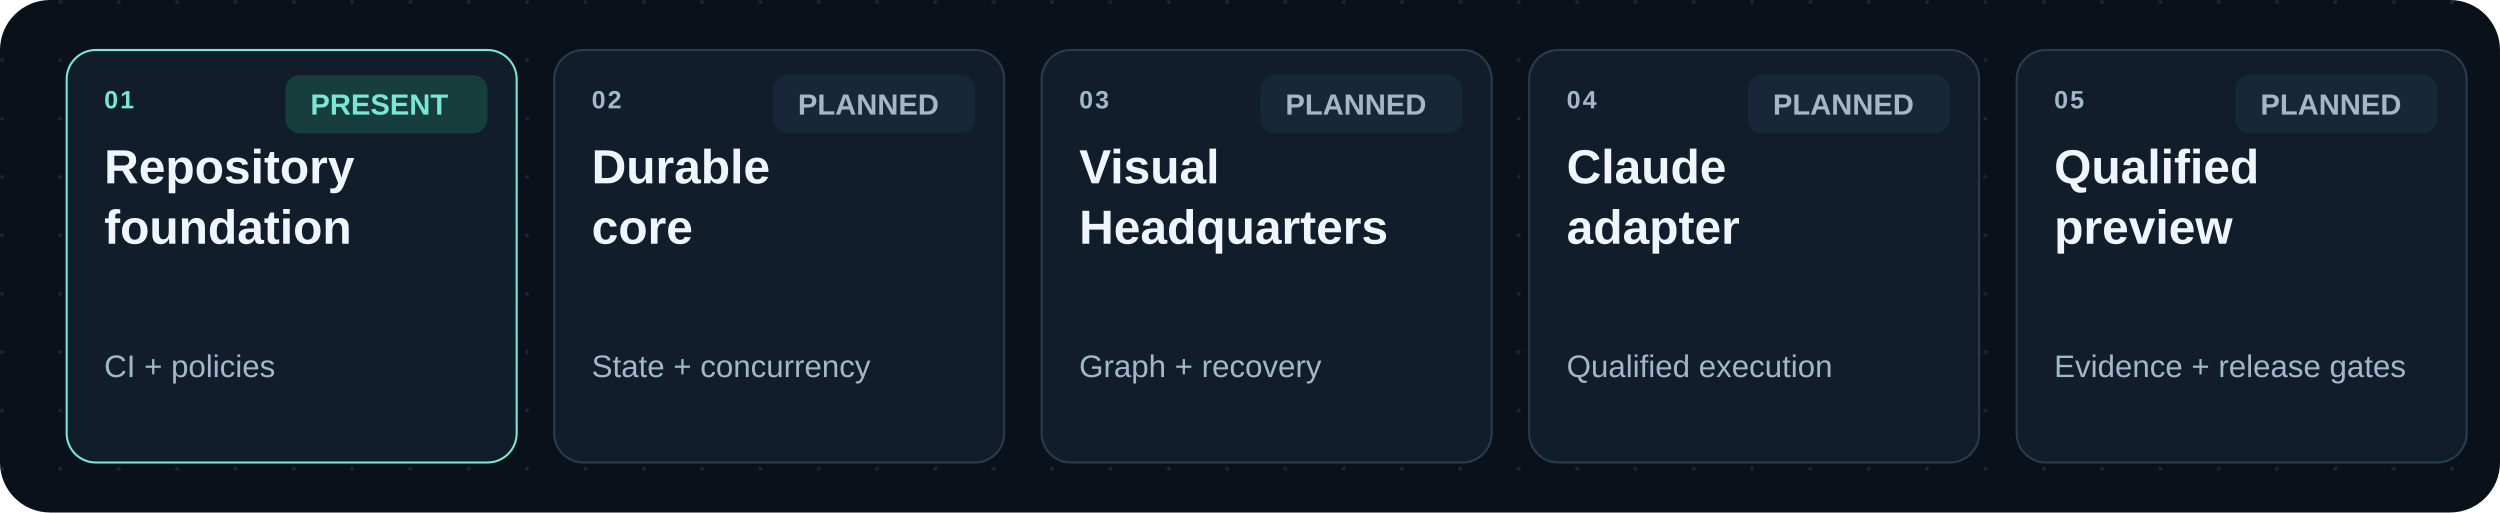
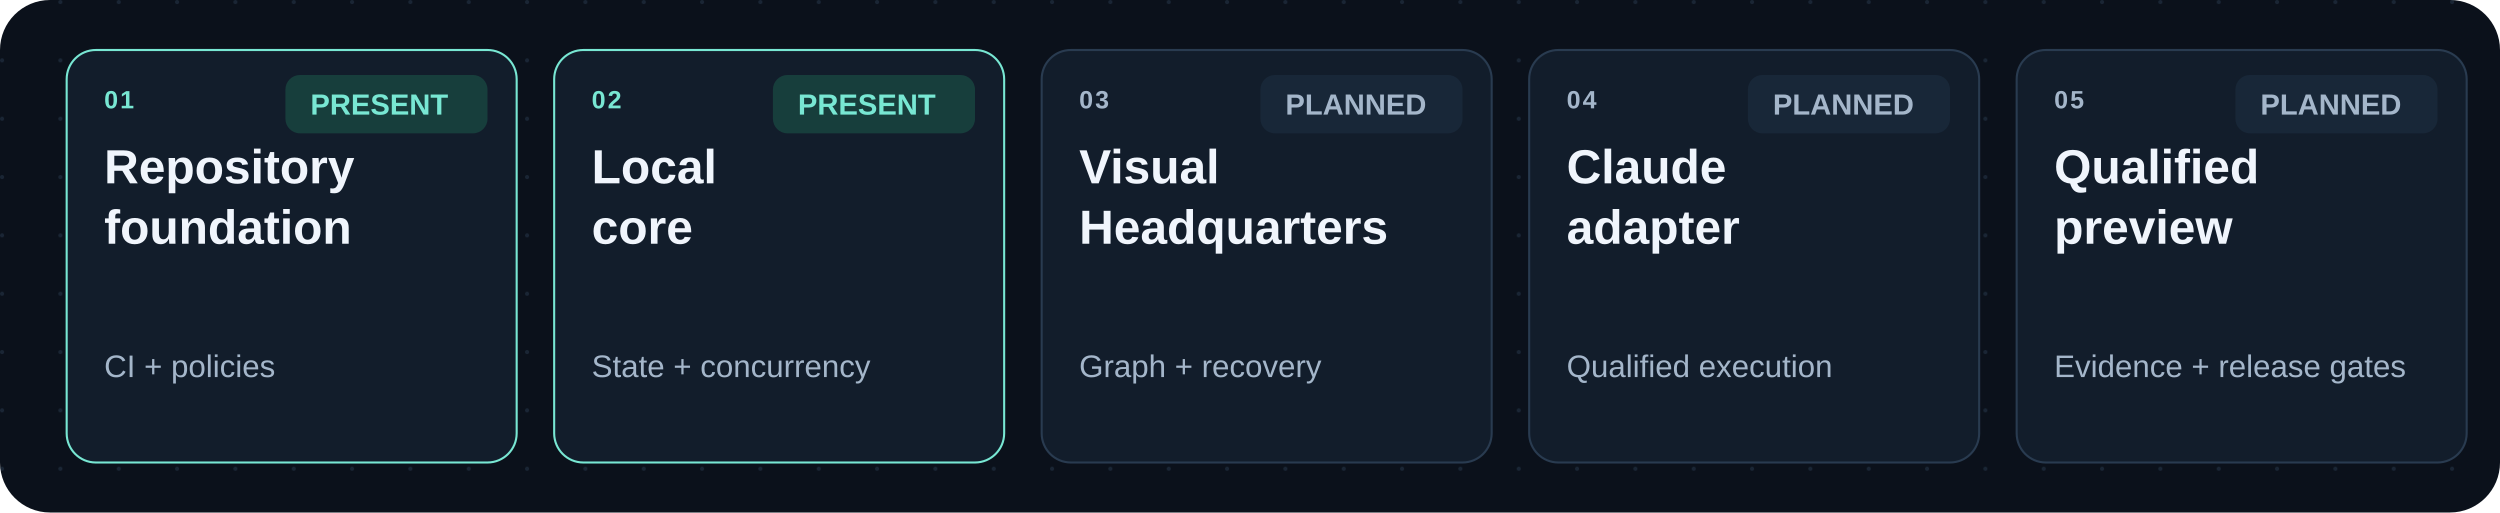
<svg xmlns="http://www.w3.org/2000/svg" width="1200" height="246" viewBox="0 0 1200 246" role="img" aria-labelledby="title desc">
  <defs>
    <pattern id="grid" width="28" height="28" patternUnits="userSpaceOnUse">
      <circle cx="1" cy="1" r="1" fill="#293B50" opacity=".48" />
    </pattern>
    <linearGradient id="wash" x1="0" y1="0" x2="1" y2="1">
      <stop stop-color="#78E7D3" stop-opacity=".12" />
      <stop offset="1" stop-color="#A8BEFF" stop-opacity=".02" />
    </linearGradient>
  </defs>
  <style>text{font-family:"Segoe UI",Arial,sans-serif} .mono{font-family:Consolas,monospace}</style>
  <rect x="0" y="0" width="1200" height="246" rx="24" fill="#0B111B" />
  <rect width="1200" height="246" rx="24" fill="url(#grid)" />
  <rect x="32" y="24" width="216" height="198" rx="14" fill="#121D2B" stroke="#78E7D3" />
  <text x="50" y="52" font-size="12" font-weight="600" fill="#78E7D3" letter-spacing="1">01</text>
  <rect x="137" y="36" width="97" height="28" rx="7" fill="#173E3C" />
  <text x="149" y="55" font-size="14" font-weight="600" fill="#78E7D3">PRESENT</text>
  <text x="50" y="88" font-size="23" font-weight="600" fill="#F0F5FC">Repository</text>
  <text x="50" y="117" font-size="23" font-weight="600" fill="#F0F5FC">foundation</text>
  <text x="50" y="181" font-size="15" font-weight="400" fill="#A4B6CA">CI + policies</text>
-   <rect x="266" y="24" width="216" height="198" rx="14" fill="#121D2B" stroke="#293B50" />
-   <text x="284" y="52" font-size="12" font-weight="600" fill="#A4B6CA" letter-spacing="1">02</text>
-   <rect x="371" y="36" width="97" height="28" rx="7" fill="#182738" />
-   <text x="383" y="55" font-size="14" font-weight="600" fill="#A4B6CA">PLANNED</text>
-   <text x="284" y="88" font-size="23" font-weight="600" fill="#F0F5FC">Durable</text>
+   <rect x="266" y="24" width="216" height="198" rx="14" fill="#121D2B" stroke="#78E7D3" />
+   <text x="284" y="52" font-size="12" font-weight="600" fill="#78E7D3" letter-spacing="1">02</text>
+   <rect x="371" y="36" width="97" height="28" rx="7" fill="#173E3C" />
+   <text x="383" y="55" font-size="14" font-weight="600" fill="#78E7D3">PRESENT</text>
+   <text x="284" y="88" font-size="23" font-weight="600" fill="#F0F5FC">Local</text>
  <text x="284" y="117" font-size="23" font-weight="600" fill="#F0F5FC">core</text>
  <text x="284" y="181" font-size="15" font-weight="400" fill="#A4B6CA">State + concurrency</text>
  <rect x="500" y="24" width="216" height="198" rx="14" fill="#121D2B" stroke="#293B50" />
  <text x="518" y="52" font-size="12" font-weight="600" fill="#A4B6CA" letter-spacing="1">03</text>
  <rect x="605" y="36" width="97" height="28" rx="7" fill="#182738" />
  <text x="617" y="55" font-size="14" font-weight="600" fill="#A4B6CA">PLANNED</text>
  <text x="518" y="88" font-size="23" font-weight="600" fill="#F0F5FC">Visual</text>
  <text x="518" y="117" font-size="23" font-weight="600" fill="#F0F5FC">Headquarters</text>
  <text x="518" y="181" font-size="15" font-weight="400" fill="#A4B6CA">Graph + recovery</text>
  <rect x="734" y="24" width="216" height="198" rx="14" fill="#121D2B" stroke="#293B50" />
  <text x="752" y="52" font-size="12" font-weight="600" fill="#A4B6CA" letter-spacing="1">04</text>
  <rect x="839" y="36" width="97" height="28" rx="7" fill="#182738" />
  <text x="851" y="55" font-size="14" font-weight="600" fill="#A4B6CA">PLANNED</text>
  <text x="752" y="88" font-size="23" font-weight="600" fill="#F0F5FC">Claude</text>
  <text x="752" y="117" font-size="23" font-weight="600" fill="#F0F5FC">adapter</text>
  <text x="752" y="181" font-size="15" font-weight="400" fill="#A4B6CA">Qualified execution</text>
  <rect x="968" y="24" width="216" height="198" rx="14" fill="#121D2B" stroke="#293B50" />
  <text x="986" y="52" font-size="12" font-weight="600" fill="#A4B6CA" letter-spacing="1">05</text>
  <rect x="1073" y="36" width="97" height="28" rx="7" fill="#182738" />
  <text x="1085" y="55" font-size="14" font-weight="600" fill="#A4B6CA">PLANNED</text>
  <text x="986" y="88" font-size="23" font-weight="600" fill="#F0F5FC">Qualified</text>
  <text x="986" y="117" font-size="23" font-weight="600" fill="#F0F5FC">preview</text>
  <text x="986" y="181" font-size="15" font-weight="400" fill="#A4B6CA">Evidence + release gates</text>
</svg>
